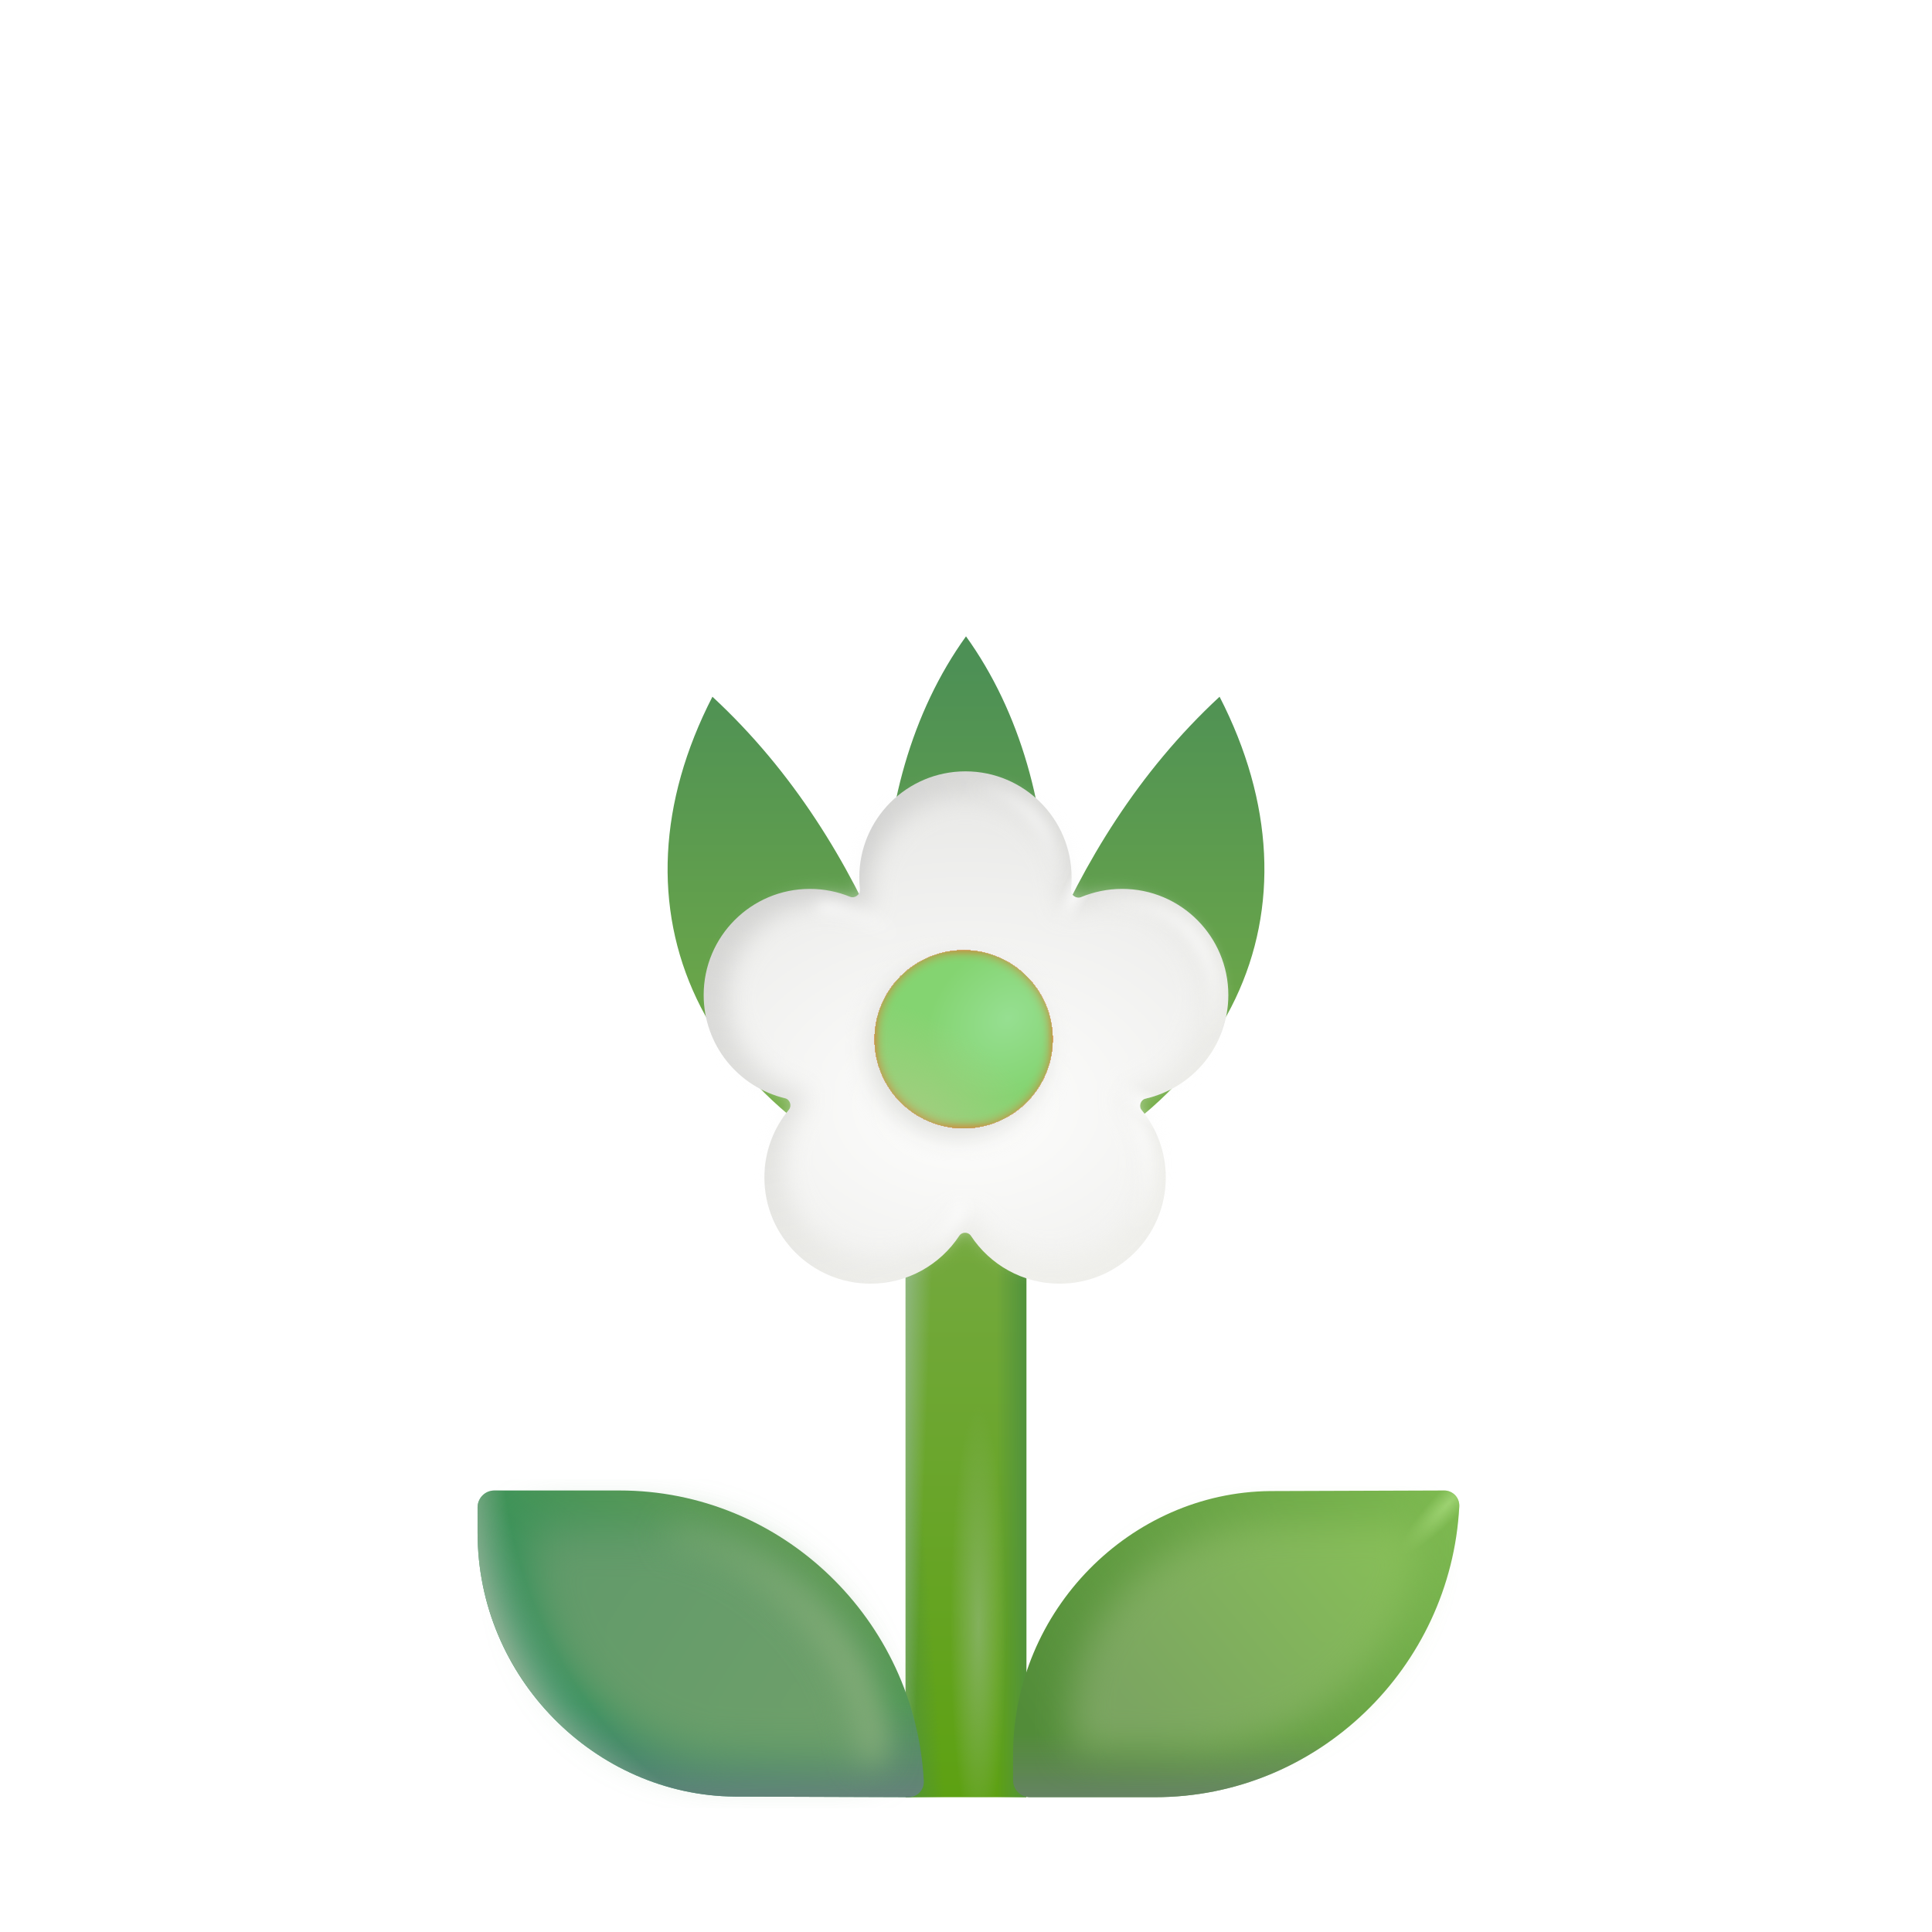
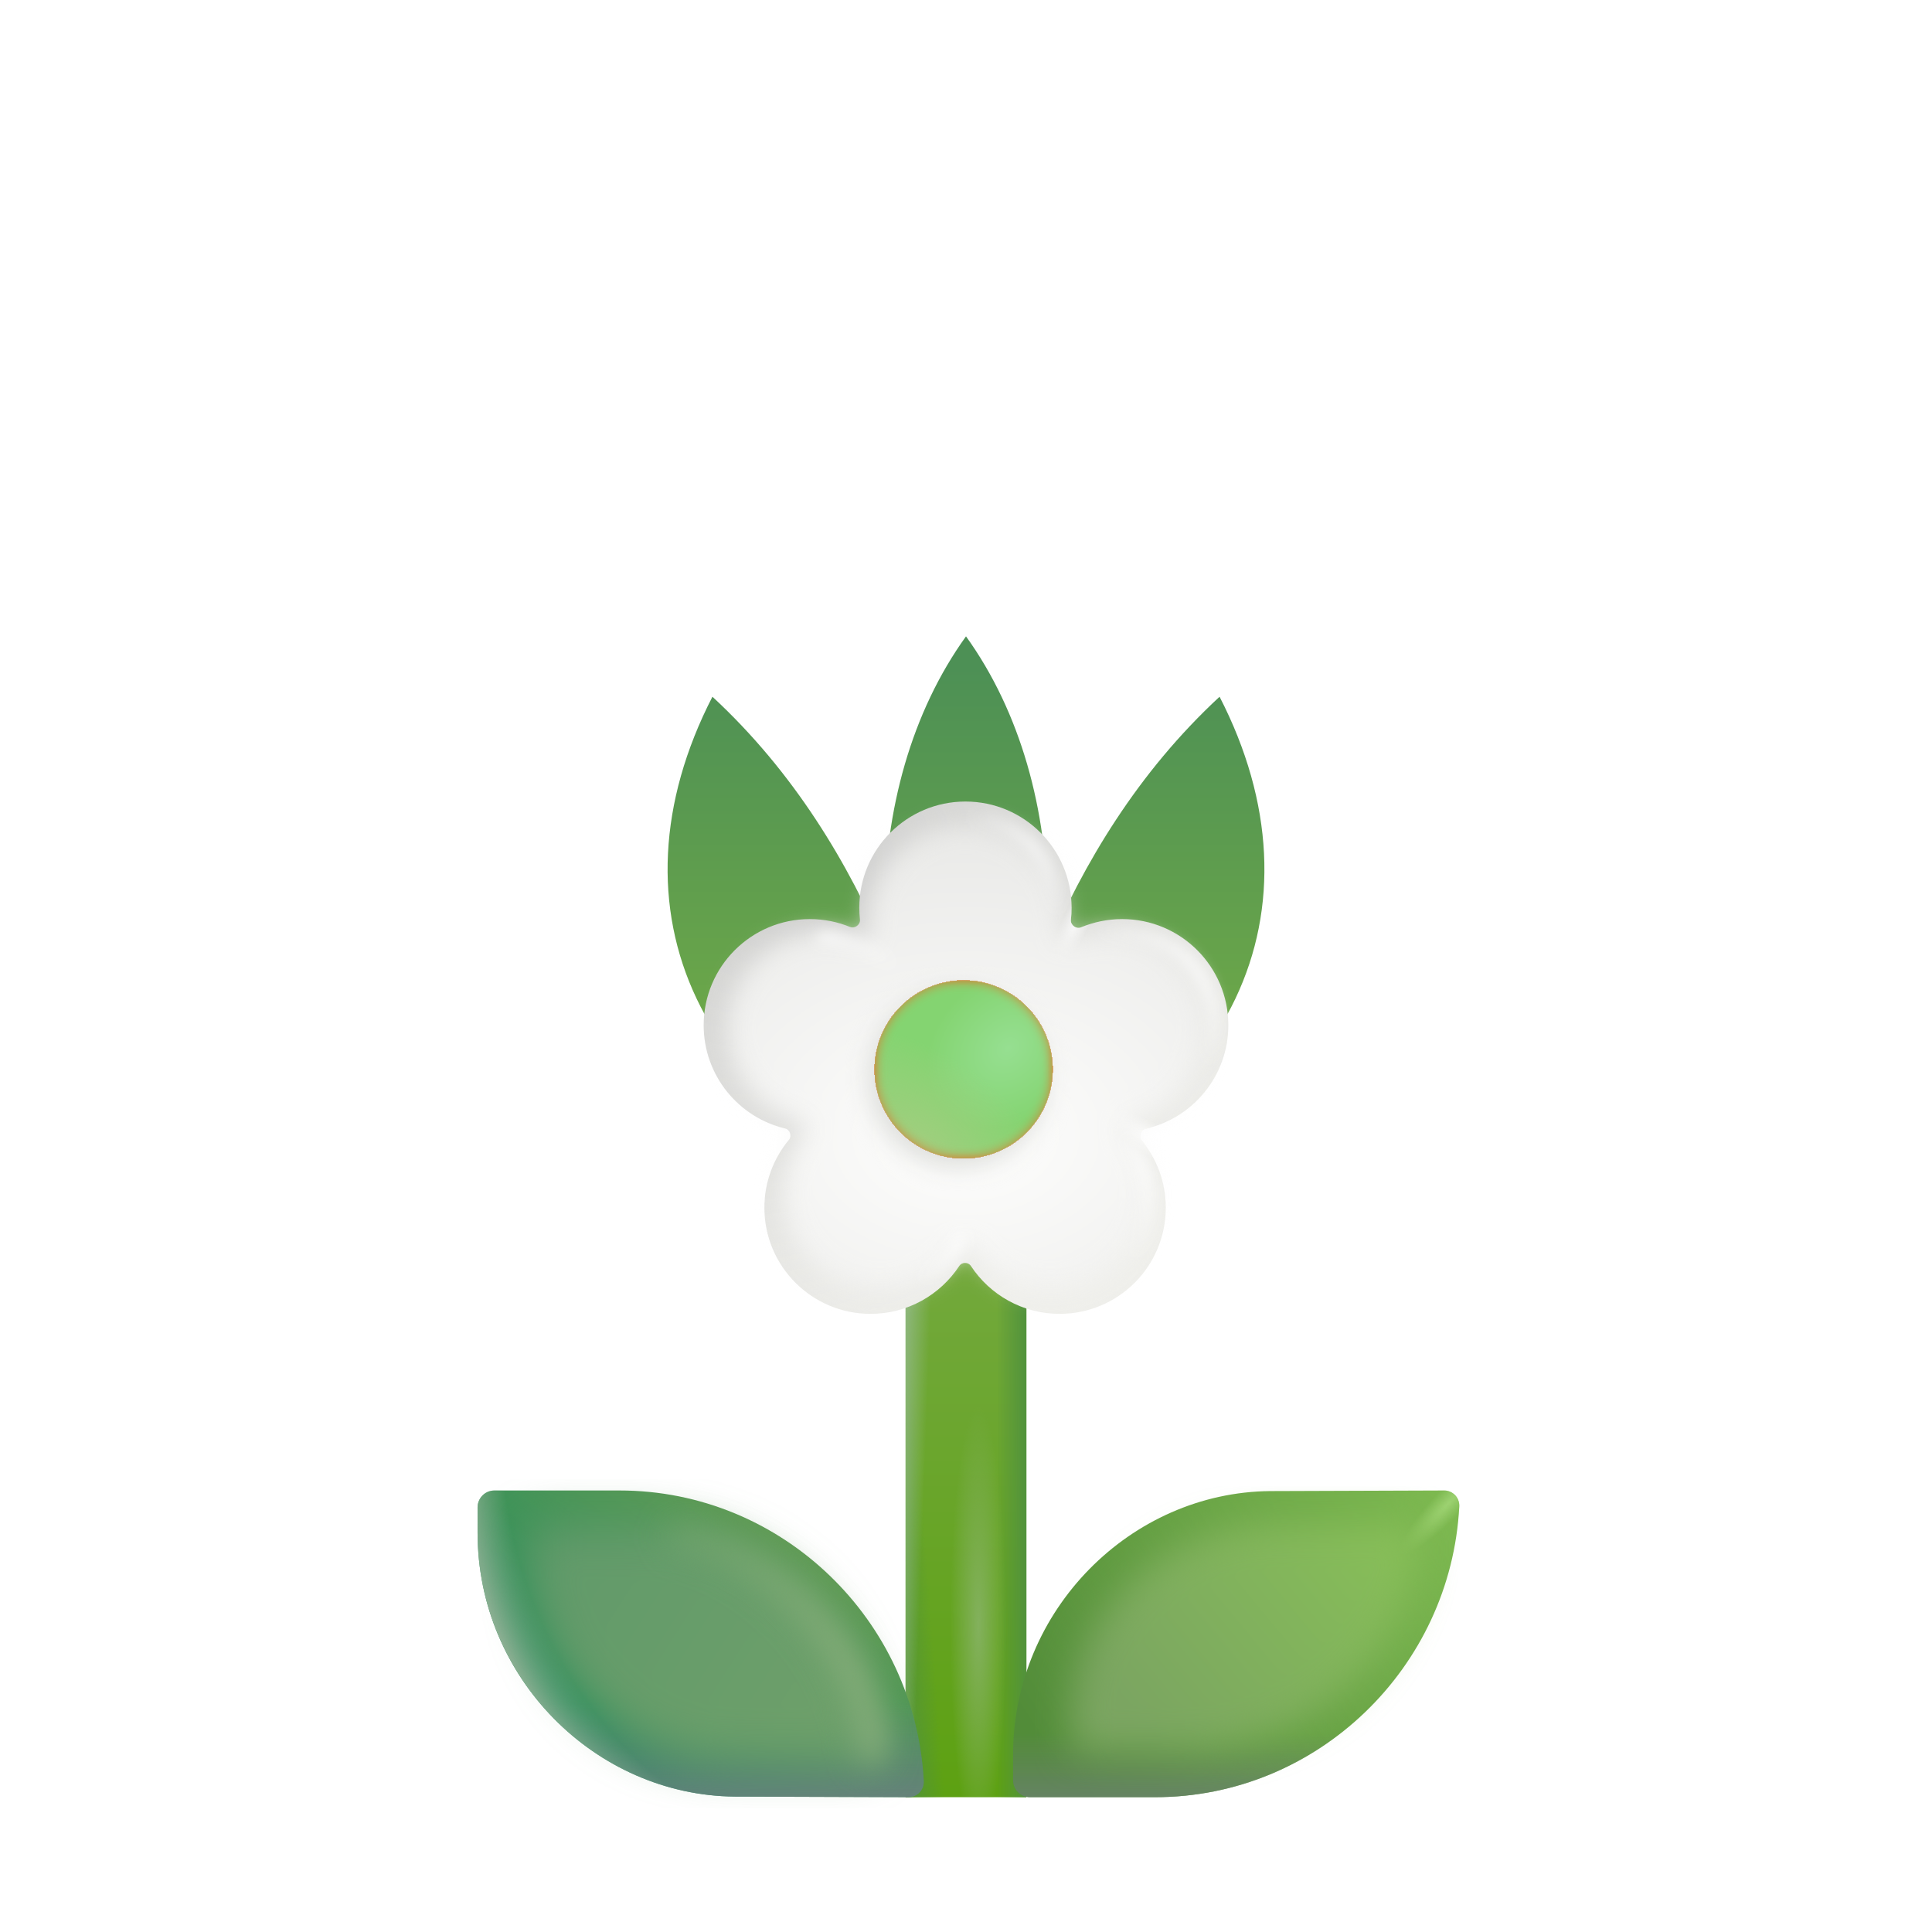
- <svg xmlns="http://www.w3.org/2000/svg" viewBox="0 0 32 32" fill="none">
+ <svg xmlns="http://www.w3.org/2000/svg" viewBox="0 0 32 32" fill="none" data-fb-stage="bud" data-fb-stem-tip="16,19.64" data-fb-bloom-base="16,19.64" data-fb-overlap="0.5">
  <defs>
    <linearGradient id="fbCalyxGrad" x1="0" y1="0" x2="0" y2="-9" gradientUnits="userSpaceOnUse">
      <stop stop-color="#7CB342" />
      <stop offset="1" stop-color="#4D9055" />
    </linearGradient>
  </defs>
  <defs>
    <filter id="blo-filter0_f_28327_7495" x="17.14" y="24.626" width="6.997" height="4.988" filterUnits="userSpaceOnUse" color-interpolation-filters="sRGB">
      <feFlood flood-opacity="0" result="BackgroundImageFix" />
      <feBlend mode="normal" in="SourceGraphic" in2="BackgroundImageFix" result="shape" />
      <feGaussianBlur stdDeviation="0.3" result="effect1_foregroundBlur_28327_7495" />
    </filter>
    <filter id="blo-filter1_f_28327_7495" x="7.996" y="24.512" width="7.218" height="5.43" filterUnits="userSpaceOnUse" color-interpolation-filters="sRGB">
      <feFlood flood-opacity="0" result="BackgroundImageFix" />
      <feBlend mode="normal" in="SourceGraphic" in2="BackgroundImageFix" result="shape" />
      <feGaussianBlur stdDeviation="0.375" result="effect1_foregroundBlur_28327_7495" />
    </filter>
    <filter id="blo-filter2_f_28327_7495" x="10.488" y="24.684" width="4.727" height="5.051" filterUnits="userSpaceOnUse" color-interpolation-filters="sRGB">
      <feFlood flood-opacity="0" result="BackgroundImageFix" />
      <feBlend mode="normal" in="SourceGraphic" in2="BackgroundImageFix" result="shape" />
      <feGaussianBlur stdDeviation="0.25" result="effect1_foregroundBlur_28327_7495" />
    </filter>
    <filter id="blo-filter3_f_28327_7495" x="4.867" y="1.984" width="22.265" height="21.789" filterUnits="userSpaceOnUse" color-interpolation-filters="sRGB">
      <feFlood flood-opacity="0" result="BackgroundImageFix" />
      <feBlend mode="normal" in="SourceGraphic" in2="BackgroundImageFix" result="shape" />
      <feGaussianBlur stdDeviation="0.5" result="effect1_foregroundBlur_28327_7495" />
    </filter>
    <filter id="blo-filter4_f_28327_7495" x="10.874" y="8.974" width="9.56" height="9.56" filterUnits="userSpaceOnUse" color-interpolation-filters="sRGB">
      <feFlood flood-opacity="0" result="BackgroundImageFix" />
      <feBlend mode="normal" in="SourceGraphic" in2="BackgroundImageFix" result="shape" />
      <feGaussianBlur stdDeviation="0.5" result="effect1_foregroundBlur_28327_7495" />
    </filter>
    <filter id="blo-filter5_i_28327_7495" x="12.12" y="9.597" width="7.56" height="7.56" filterUnits="userSpaceOnUse" color-interpolation-filters="sRGB">
      <feFlood flood-opacity="0" result="BackgroundImageFix" />
      <feBlend mode="normal" in="SourceGraphic" in2="BackgroundImageFix" result="shape" />
      <feColorMatrix in="SourceAlpha" type="matrix" values="0 0 0 0 0 0 0 0 0 0 0 0 0 0 0 0 0 0 127 0" result="hardAlpha" />
      <feOffset />
      <feGaussianBlur stdDeviation="0.25" />
      <feComposite in2="hardAlpha" operator="arithmetic" k2="-1" k3="1" />
      <feColorMatrix type="matrix" values="0 0 0 0 0.842 0 0 0 0 0.504 0 0 0 0 0.2 0 0 0 1 0" />
      <feBlend mode="normal" in2="shape" result="effect1_innerShadow_28327_7495" />
    </filter>
    <filter id="blo-filter6_f_28327_7495" x="15.073" y="1.875" width="5.542" height="6.284" filterUnits="userSpaceOnUse" color-interpolation-filters="sRGB">
      <feFlood flood-opacity="0" result="BackgroundImageFix" />
      <feBlend mode="normal" in="SourceGraphic" in2="BackgroundImageFix" result="shape" />
      <feGaussianBlur stdDeviation="0.3" result="effect1_foregroundBlur_28327_7495" />
    </filter>
    <filter id="blo-filter7_f_28327_7495" x="20.948" y="6.73" width="6.426" height="7.804" filterUnits="userSpaceOnUse" color-interpolation-filters="sRGB">
      <feFlood flood-opacity="0" result="BackgroundImageFix" />
      <feBlend mode="normal" in="SourceGraphic" in2="BackgroundImageFix" result="shape" />
      <feGaussianBlur stdDeviation="0.3" result="effect1_foregroundBlur_28327_7495" />
    </filter>
    <filter id="blo-filter8_f_28327_7495" x="21.292" y="15.622" width="3.257" height="7.506" filterUnits="userSpaceOnUse" color-interpolation-filters="sRGB">
      <feFlood flood-opacity="0" result="BackgroundImageFix" />
      <feBlend mode="normal" in="SourceGraphic" in2="BackgroundImageFix" result="shape" />
      <feGaussianBlur stdDeviation="0.3" result="effect1_foregroundBlur_28327_7495" />
    </filter>
    <filter id="blo-filter9_f_28327_7495" x="13.167" y="19.653" width="3.444" height="3.444" filterUnits="userSpaceOnUse" color-interpolation-filters="sRGB">
      <feFlood flood-opacity="0" result="BackgroundImageFix" />
      <feBlend mode="normal" in="SourceGraphic" in2="BackgroundImageFix" result="shape" />
      <feGaussianBlur stdDeviation="0.3" result="effect1_foregroundBlur_28327_7495" />
    </filter>
    <filter id="blo-filter10_f_28327_7495" x="9.042" y="6.966" width="4.663" height="2.787" filterUnits="userSpaceOnUse" color-interpolation-filters="sRGB">
      <feFlood flood-opacity="0" result="BackgroundImageFix" />
      <feBlend mode="normal" in="SourceGraphic" in2="BackgroundImageFix" result="shape" />
      <feGaussianBlur stdDeviation="0.3" result="effect1_foregroundBlur_28327_7495" />
    </filter>
    <linearGradient id="blo-paint0_linear_28327_7495" x1="16.002" y1="29.772" x2="16.002" y2="20.293" gradientUnits="userSpaceOnUse">
      <stop stop-color="#5DA112" />
      <stop offset="1" stop-color="#74A93F" />
    </linearGradient>
    <linearGradient id="blo-paint1_linear_28327_7495" x1="14.878" y1="27.902" x2="15.503" y2="27.855" gradientUnits="userSpaceOnUse">
      <stop stop-color="#51923C" />
      <stop offset="1" stop-color="#51923C" stop-opacity="0" />
    </linearGradient>
    <linearGradient id="blo-paint2_linear_28327_7495" x1="17" y1="27.949" x2="16.503" y2="27.949" gradientUnits="userSpaceOnUse">
      <stop stop-color="#51923C" />
      <stop offset="1" stop-color="#51923C" stop-opacity="0" />
    </linearGradient>
    <linearGradient id="blo-paint3_linear_28327_7495" x1="14.909" y1="23.543" x2="15.347" y2="23.559" gradientUnits="userSpaceOnUse">
      <stop stop-color="#8FB87F" />
      <stop offset="1" stop-color="#8FB87F" stop-opacity="0" />
    </linearGradient>
    <radialGradient id="blo-paint4_radial_28327_7495" cx="0" cy="0" r="1" gradientUnits="userSpaceOnUse" gradientTransform="translate(16.206 26.918) rotate(90) scale(3.625 0.46875)">
      <stop stop-color="#83B15D" />
      <stop offset="1" stop-color="#83B15D" stop-opacity="0" />
    </radialGradient>
    <linearGradient id="blo-paint5_linear_28327_7495" x1="17.834" y1="29.767" x2="25.009" y2="24.987" gradientUnits="userSpaceOnUse">
      <stop stop-color="#528C39" />
      <stop offset="1" stop-color="#81BD52" />
    </linearGradient>
    <linearGradient id="blo-paint6_linear_28327_7495" x1="19.271" y1="30.105" x2="19.271" y2="28.699" gradientUnits="userSpaceOnUse">
      <stop stop-color="#6A806E" />
      <stop offset="1" stop-color="#6A806E" stop-opacity="0" />
    </linearGradient>
    <radialGradient id="blo-paint7_radial_28327_7495" cx="0" cy="0" r="1" gradientUnits="userSpaceOnUse" gradientTransform="translate(23.9897 24.9024) rotate(133.898) scale(1.14926 0.24366)">
      <stop stop-color="#9DD271" />
      <stop offset="1" stop-color="#9DD271" stop-opacity="0" />
    </radialGradient>
    <linearGradient id="blo-paint8_linear_28327_7495" x1="22.739" y1="25.226" x2="18.832" y2="28.46" gradientUnits="userSpaceOnUse">
      <stop stop-color="#87BE58" />
      <stop offset="1" stop-color="#7BA561" />
    </linearGradient>
    <linearGradient id="blo-paint9_linear_28327_7495" x1="12.448" y1="24.687" x2="8.23" y2="30.398" gradientUnits="userSpaceOnUse">
      <stop offset="0.011" stop-color="#629B53" />
      <stop offset="1" stop-color="#008461" />
      <stop offset="1" stop-color="#4D9055" />
    </linearGradient>
    <linearGradient id="blo-paint10_linear_28327_7495" x1="13.823" y1="30.179" x2="13.823" y2="28.21" gradientUnits="userSpaceOnUse">
      <stop stop-color="#6F7E82" />
      <stop offset="1" stop-color="#6F7E82" stop-opacity="0" />
    </linearGradient>
    <radialGradient id="blo-paint11_radial_28327_7495" cx="0" cy="0" r="1" gradientUnits="userSpaceOnUse" gradientTransform="translate(12.6594 25.0743) rotate(158.54) scale(4.86879 6.63165)">
      <stop offset="0.841" stop-color="#92B196" stop-opacity="0" />
      <stop offset="1" stop-color="#92B196" />
    </radialGradient>
    <linearGradient id="blo-paint12_linear_28327_7495" x1="14.464" y1="28.71" x2="9.198" y2="25.351" gradientUnits="userSpaceOnUse">
      <stop stop-color="#6FA06A" />
      <stop offset="1" stop-color="#619A6A" />
    </linearGradient>
    <linearGradient id="blo-paint13_linear_28327_7495" x1="14.464" y1="27.078" x2="9.667" y2="24.328" gradientUnits="userSpaceOnUse">
      <stop stop-color="#86AD7A" />
      <stop offset="1" stop-color="#86AD7A" stop-opacity="0" />
    </linearGradient>
    <radialGradient id="blo-paint14_radial_28327_7495" cx="0" cy="0" r="1" gradientUnits="userSpaceOnUse" gradientTransform="translate(9.40442 5.42188) rotate(61.675) scale(20.0223 28.0788)">
      <stop stop-color="#CFCFCE" />
      <stop offset="0.965" stop-color="#EFEFEB" />
    </radialGradient>
    <radialGradient id="blo-paint15_radial_28327_7495" cx="0" cy="0" r="1" gradientUnits="userSpaceOnUse" gradientTransform="translate(20.7325 7.01562) rotate(116.017) scale(2.921 0.565511)">
      <stop stop-color="#FFFFFF" />
      <stop offset="1" stop-color="#FFFFFF" stop-opacity="0" />
    </radialGradient>
    <radialGradient id="blo-paint16_radial_28327_7495" cx="0" cy="0" r="1" gradientUnits="userSpaceOnUse" gradientTransform="translate(23.9669 16.4219) rotate(-148.213) scale(2.61026 0.682028)">
      <stop stop-color="#FFFFFF" />
      <stop offset="1" stop-color="#FFFFFF" stop-opacity="0" />
    </radialGradient>
    <radialGradient id="blo-paint17_radial_28327_7495" cx="0" cy="0" r="1" gradientUnits="userSpaceOnUse" gradientTransform="translate(16 16.1581) rotate(-90) scale(15.6113 21.8929)">
      <stop stop-color="#FEFEFD" />
      <stop offset="1" stop-color="#E5E5E3" />
    </radialGradient>
    <radialGradient id="blo-paint18_radial_28327_7495" cx="0" cy="0" r="1" gradientUnits="userSpaceOnUse" gradientTransform="translate(17.7794 12.4844) rotate(137.161) scale(4.68792 3.72969)">
      <stop stop-color="#96DF91" />
      <stop offset="0.814" stop-color="#84D471" />
    </radialGradient>
    <radialGradient id="blo-paint19_radial_28327_7495" cx="0" cy="0" r="1" gradientUnits="userSpaceOnUse" gradientTransform="translate(13.9044 16.7344) rotate(-55.4422) scale(4.07678 7.01291)">
      <stop stop-color="#A2CE7F" />
      <stop offset="1" stop-color="#A2CE7F" stop-opacity="0" />
    </radialGradient>
    <radialGradient id="blo-paint20_radial_28327_7495" cx="0" cy="0" r="1" gradientUnits="userSpaceOnUse" gradientTransform="translate(19.3107 3.57821) rotate(135) scale(3.0494 3.53553)">
      <stop stop-color="#FFFFFF" />
      <stop offset="1" stop-color="#FFFFFF" stop-opacity="0" />
    </radialGradient>
    <radialGradient id="blo-paint21_radial_28327_7495" cx="0" cy="0" r="1" gradientUnits="userSpaceOnUse" gradientTransform="translate(25.6232 9.2031) rotate(139.185) scale(2.72521 5.92852)">
      <stop stop-color="#FFFFFF" />
      <stop offset="1" stop-color="#FFFFFF" stop-opacity="0" />
    </radialGradient>
    <radialGradient id="blo-paint22_radial_28327_7495" cx="0" cy="0" r="1" gradientUnits="userSpaceOnUse" gradientTransform="translate(23.7442 17.1406) rotate(101.415) scale(4.55893 1.85266)">
      <stop stop-color="#FFFFFF" />
      <stop offset="1" stop-color="#FFFFFF" stop-opacity="0" />
    </radialGradient>
    <radialGradient id="blo-paint23_radial_28327_7495" cx="0" cy="0" r="1" gradientUnits="userSpaceOnUse" gradientTransform="translate(15.4384 20.8086) rotate(149.201) scale(2.11322 2.4415)">
      <stop stop-color="#FFFFFF" />
      <stop offset="1" stop-color="#FFFFFF" stop-opacity="0" />
    </radialGradient>
    <radialGradient id="blo-paint24_radial_28327_7495" cx="0" cy="0" r="1" gradientUnits="userSpaceOnUse" gradientTransform="translate(10.0919 7.60937) rotate(26.7961) scale(3.46593 2.37024)">
      <stop stop-color="#FFFFFF" />
      <stop offset="1" stop-color="#FFFFFF" stop-opacity="0" />
    </radialGradient>
  </defs>
  <path d="M17 19.637H15V29.767H17V19.637Z" fill="url(#blo-paint0_linear_28327_7495)" />
  <path d="M17 19.637H15V29.767H17V19.637Z" fill="url(#blo-paint1_linear_28327_7495)" />
  <path d="M17 19.637H15V29.767H17V19.637Z" fill="url(#blo-paint2_linear_28327_7495)" />
  <path d="M17 19.637H15V29.767H17V19.637Z" fill="url(#blo-paint3_linear_28327_7495)" />
  <path d="M17 19.637H15V29.767H17V19.637Z" fill="url(#blo-paint4_radial_28327_7495)" />
  <path d="M16.78 29.067C16.78 26.667 18.73 24.717 21.04 24.697L23.92 24.687C24.06 24.687 24.18 24.807 24.17 24.957C24.03 27.617 21.83 29.767 19.13 29.767H17.06C16.9 29.767 16.78 29.637 16.78 29.487V29.067Z" fill="url(#blo-paint5_linear_28327_7495)" />
  <path d="M16.78 29.067C16.78 26.667 18.73 24.717 21.04 24.697L23.92 24.687C24.06 24.687 24.18 24.807 24.17 24.957C24.03 27.617 21.83 29.767 19.13 29.767H17.06C16.9 29.767 16.78 29.637 16.78 29.487V29.067Z" fill="url(#blo-paint6_linear_28327_7495)" />
  <path d="M16.78 29.067C16.78 26.667 18.73 24.717 21.04 24.697L23.92 24.687C24.06 24.687 24.18 24.807 24.17 24.957C24.03 27.617 21.83 29.767 19.13 29.767H17.06C16.9 29.767 16.78 29.637 16.78 29.487V29.067Z" fill="url(#blo-paint7_radial_28327_7495)" />
  <g filter="url(#blo-filter0_f_28327_7495)">
    <path d="M17.74 28.492C17.74 26.703 19.269 25.248 21.081 25.233L23.34 25.226C23.45 25.226 23.544 25.316 23.536 25.427C23.426 27.411 21.701 29.014 19.583 29.014H17.959C17.834 29.014 17.74 28.917 17.74 28.805V28.492Z" fill="url(#blo-paint8_linear_28327_7495)" />
  </g>
  <path d="M7.91 25.387C7.91 27.787 9.86 29.737 12.17 29.757L15.05 29.767C15.19 29.767 15.31 29.647 15.3 29.497C15.16 26.837 12.96 24.687 10.26 24.687H8.19C8.03 24.687 7.91 24.817 7.91 24.967V25.387Z" fill="url(#blo-paint9_linear_28327_7495)" />
  <path d="M7.91 25.387C7.91 27.787 9.86 29.737 12.17 29.757L15.05 29.767C15.19 29.767 15.31 29.647 15.3 29.497C15.16 26.837 12.96 24.687 10.26 24.687H8.19C8.03 24.687 7.91 24.817 7.91 24.967V25.387Z" fill="url(#blo-paint10_linear_28327_7495)" />
  <path d="M7.91 25.387C7.91 27.787 9.86 29.737 12.17 29.757L15.05 29.767C15.19 29.767 15.31 29.647 15.3 29.497C15.16 26.837 12.96 24.687 10.26 24.687H8.19C8.03 24.687 7.91 24.817 7.91 24.967V25.387Z" fill="url(#blo-paint11_radial_28327_7495)" />
  <g filter="url(#blo-filter1_f_28327_7495)">
    <path d="M8.746 25.803C8.746 27.66 10.255 29.169 12.042 29.184L14.27 29.192C14.379 29.192 14.471 29.099 14.464 28.983C14.355 26.925 12.653 25.262 10.565 25.262H8.963C8.839 25.262 8.746 25.363 8.746 25.479V25.803Z" fill="url(#blo-paint12_linear_28327_7495)" />
  </g>
  <g filter="url(#blo-filter2_f_28327_7495)">
    <path d="M11.238 25.434C12.394 25.59 14.277 26.947 14.464 28.985" stroke="url(#blo-paint13_linear_28327_7495)" stroke-width="0.5" stroke-linecap="round" />
  </g>
  <g transform="translate(16 20.04)">
    <path d="M0 0C-1.8-3-1.8-7 0-9.5C1.8-7 1.8-3 0 0Z" fill="url(#fbCalyxGrad)" />
    <path d="M0 0C-4.5-1.5-6-5-4.2-8.5C-1.5-6-0.6-2.5 0 0Z" fill="url(#fbCalyxGrad)" />
    <path d="M0 0C4.5-1.5 6-5 4.2-8.5C1.5-6 0.6-2.5 0 0Z" fill="url(#fbCalyxGrad)" />
  </g>
-   <g transform="translate(16 19.64) scale(0.390) translate(-16 -19.6)">
+   <g transform="translate(16 20.14) scale(0.390) translate(-16 -19.6)">
    <path fill-rule="evenodd" clip-rule="evenodd" d="M23.456 16.384C23.32 16.219 23.414 15.945 23.623 15.899C25.636 15.447 27.141 13.649 27.141 11.5C27.141 9.01 25.122 6.992 22.633 6.992C22.012 6.992 21.42 7.118 20.882 7.345C20.677 7.431 20.43 7.246 20.455 7.025C20.474 6.855 20.484 6.683 20.484 6.508C20.484 4.018 18.466 2 15.977 2C13.487 2 11.469 4.018 11.469 6.508C11.469 6.678 11.478 6.845 11.496 7.01C11.521 7.228 11.279 7.41 11.076 7.327C10.549 7.111 9.972 6.992 9.367 6.992C6.878 6.992 4.859 9.01 4.859 11.5C4.859 13.628 6.334 15.412 8.317 15.885C8.524 15.934 8.614 16.205 8.479 16.368C7.829 17.15 7.438 18.154 7.438 19.25C7.438 21.74 9.456 23.758 11.945 23.758C13.522 23.758 14.909 22.948 15.715 21.723C15.827 21.552 16.095 21.552 16.207 21.723C17.012 22.948 18.4 23.758 19.977 23.758C22.466 23.758 24.484 21.74 24.484 19.25C24.484 18.161 24.099 17.163 23.456 16.384Z" fill="url(#blo-paint14_radial_28327_7495)" />
    <path fill-rule="evenodd" clip-rule="evenodd" d="M23.456 16.384C23.32 16.219 23.414 15.945 23.623 15.899C25.636 15.447 27.141 13.649 27.141 11.5C27.141 9.01 25.122 6.992 22.633 6.992C22.012 6.992 21.42 7.118 20.882 7.345C20.677 7.431 20.43 7.246 20.455 7.025C20.474 6.855 20.484 6.683 20.484 6.508C20.484 4.018 18.466 2 15.977 2C13.487 2 11.469 4.018 11.469 6.508C11.469 6.678 11.478 6.845 11.496 7.01C11.521 7.228 11.279 7.41 11.076 7.327C10.549 7.111 9.972 6.992 9.367 6.992C6.878 6.992 4.859 9.01 4.859 11.5C4.859 13.628 6.334 15.412 8.317 15.885C8.524 15.934 8.614 16.205 8.479 16.368C7.829 17.15 7.438 18.154 7.438 19.25C7.438 21.74 9.456 23.758 11.945 23.758C13.522 23.758 14.909 22.948 15.715 21.723C15.827 21.552 16.095 21.552 16.207 21.723C17.012 22.948 18.4 23.758 19.977 23.758C22.466 23.758 24.484 21.74 24.484 19.25C24.484 18.161 24.099 17.163 23.456 16.384Z" fill="url(#blo-paint15_radial_28327_7495)" />
    <path fill-rule="evenodd" clip-rule="evenodd" d="M23.456 16.384C23.32 16.219 23.414 15.945 23.623 15.899C25.636 15.447 27.141 13.649 27.141 11.5C27.141 9.01 25.122 6.992 22.633 6.992C22.012 6.992 21.42 7.118 20.882 7.345C20.677 7.431 20.43 7.246 20.455 7.025C20.474 6.855 20.484 6.683 20.484 6.508C20.484 4.018 18.466 2 15.977 2C13.487 2 11.469 4.018 11.469 6.508C11.469 6.678 11.478 6.845 11.496 7.01C11.521 7.228 11.279 7.41 11.076 7.327C10.549 7.111 9.972 6.992 9.367 6.992C6.878 6.992 4.859 9.01 4.859 11.5C4.859 13.628 6.334 15.412 8.317 15.885C8.524 15.934 8.614 16.205 8.479 16.368C7.829 17.15 7.438 18.154 7.438 19.25C7.438 21.74 9.456 23.758 11.945 23.758C13.522 23.758 14.909 22.948 15.715 21.723C15.827 21.552 16.095 21.552 16.207 21.723C17.012 22.948 18.4 23.758 19.977 23.758C22.466 23.758 24.484 21.74 24.484 19.25C24.484 18.161 24.099 17.163 23.456 16.384Z" fill="url(#blo-paint16_radial_28327_7495)" />
    <g filter="url(#blo-filter3_f_28327_7495)">
      <path fill-rule="evenodd" clip-rule="evenodd" d="M22.813 16.105C22.679 15.938 22.773 15.664 22.981 15.614C24.788 15.187 26.133 13.563 26.133 11.625C26.133 9.36 24.297 7.525 22.033 7.525C21.487 7.525 20.966 7.631 20.49 7.825C20.285 7.908 20.035 7.722 20.058 7.501C20.072 7.364 20.079 7.225 20.079 7.084C20.079 4.82 18.243 2.984 15.979 2.984C13.714 2.984 11.879 4.82 11.879 7.084C11.879 7.221 11.885 7.356 11.898 7.489C11.92 7.707 11.677 7.891 11.472 7.81C11.007 7.626 10.499 7.525 9.967 7.525C7.703 7.525 5.867 9.36 5.867 11.625C5.867 13.543 7.186 15.154 8.966 15.601C9.171 15.653 9.262 15.925 9.128 16.09C8.556 16.795 8.212 17.694 8.212 18.674C8.212 20.938 10.048 22.773 12.312 22.773C13.73 22.773 14.98 22.053 15.716 20.959C15.83 20.79 16.099 20.79 16.212 20.959C16.949 22.053 18.199 22.773 19.617 22.773C21.881 22.773 23.717 20.938 23.717 18.674C23.717 17.701 23.378 16.808 22.813 16.105Z" fill="url(#blo-paint17_radial_28327_7495)" />
    </g>
    <g filter="url(#blo-filter4_f_28327_7495)">
      <path d="M15.654 17.534C17.742 17.534 19.434 15.841 19.434 13.754C19.434 11.666 17.742 9.974 15.654 9.974C13.567 9.974 11.874 11.666 11.874 13.754C11.874 15.841 13.567 17.534 15.654 17.534Z" fill="#DEDFDC" />
    </g>
    <g filter="url(#blo-filter5_i_28327_7495)">
      <path d="M15.9 17.157C17.988 17.157 19.68 15.465 19.68 13.377C19.68 11.289 17.988 9.597 15.9 9.597C13.812 9.597 12.12 11.289 12.12 13.377C12.12 15.465 13.812 17.157 15.9 17.157Z" fill="url(#blo-paint18_radial_28327_7495)" />
      <path d="M15.9 17.157C17.988 17.157 19.68 15.465 19.68 13.377C19.68 11.289 17.988 9.597 15.9 9.597C13.812 9.597 12.12 11.289 12.12 13.377C12.12 15.465 13.812 17.157 15.9 17.157Z" fill="url(#blo-paint19_radial_28327_7495)" />
    </g>
    <g filter="url(#blo-filter6_f_28327_7495)">
      <path d="M15.873 2.703C16.352 2.609 17.598 2.697 18.748 3.797C19.898 4.897 19.894 6.63 19.748 7.359" stroke="url(#blo-paint20_radial_28327_7495)" stroke-width="0.4" stroke-linecap="round" />
    </g>
    <g filter="url(#blo-filter7_f_28327_7495)">
      <path d="M21.748 7.547C22.654 7.464 24.723 7.653 25.748 9.078C27.029 10.859 26.654 12.641 25.748 13.734" stroke="url(#blo-paint21_radial_28327_7495)" stroke-width="0.4" stroke-linecap="round" />
    </g>
    <g filter="url(#blo-filter8_f_28327_7495)">
      <path d="M22.873 16.422C23.717 17.297 24.623 20.547 22.092 22.328" stroke="url(#blo-paint22_radial_28327_7495)" stroke-width="0.4" stroke-linecap="round" />
    </g>
    <g filter="url(#blo-filter9_f_28327_7495)">
      <path d="M13.967 22.297C14.404 22.13 15.511 21.528 15.811 20.453" stroke="url(#blo-paint23_radial_28327_7495)" stroke-width="0.4" stroke-linecap="round" />
    </g>
    <g filter="url(#blo-filter10_f_28327_7495)">
      <path d="M9.842 7.766C10.384 7.766 11.754 8.003 12.904 8.953" stroke="url(#blo-paint24_radial_28327_7495)" stroke-width="0.4" stroke-linecap="round" />
    </g>
  </g>
</svg>
